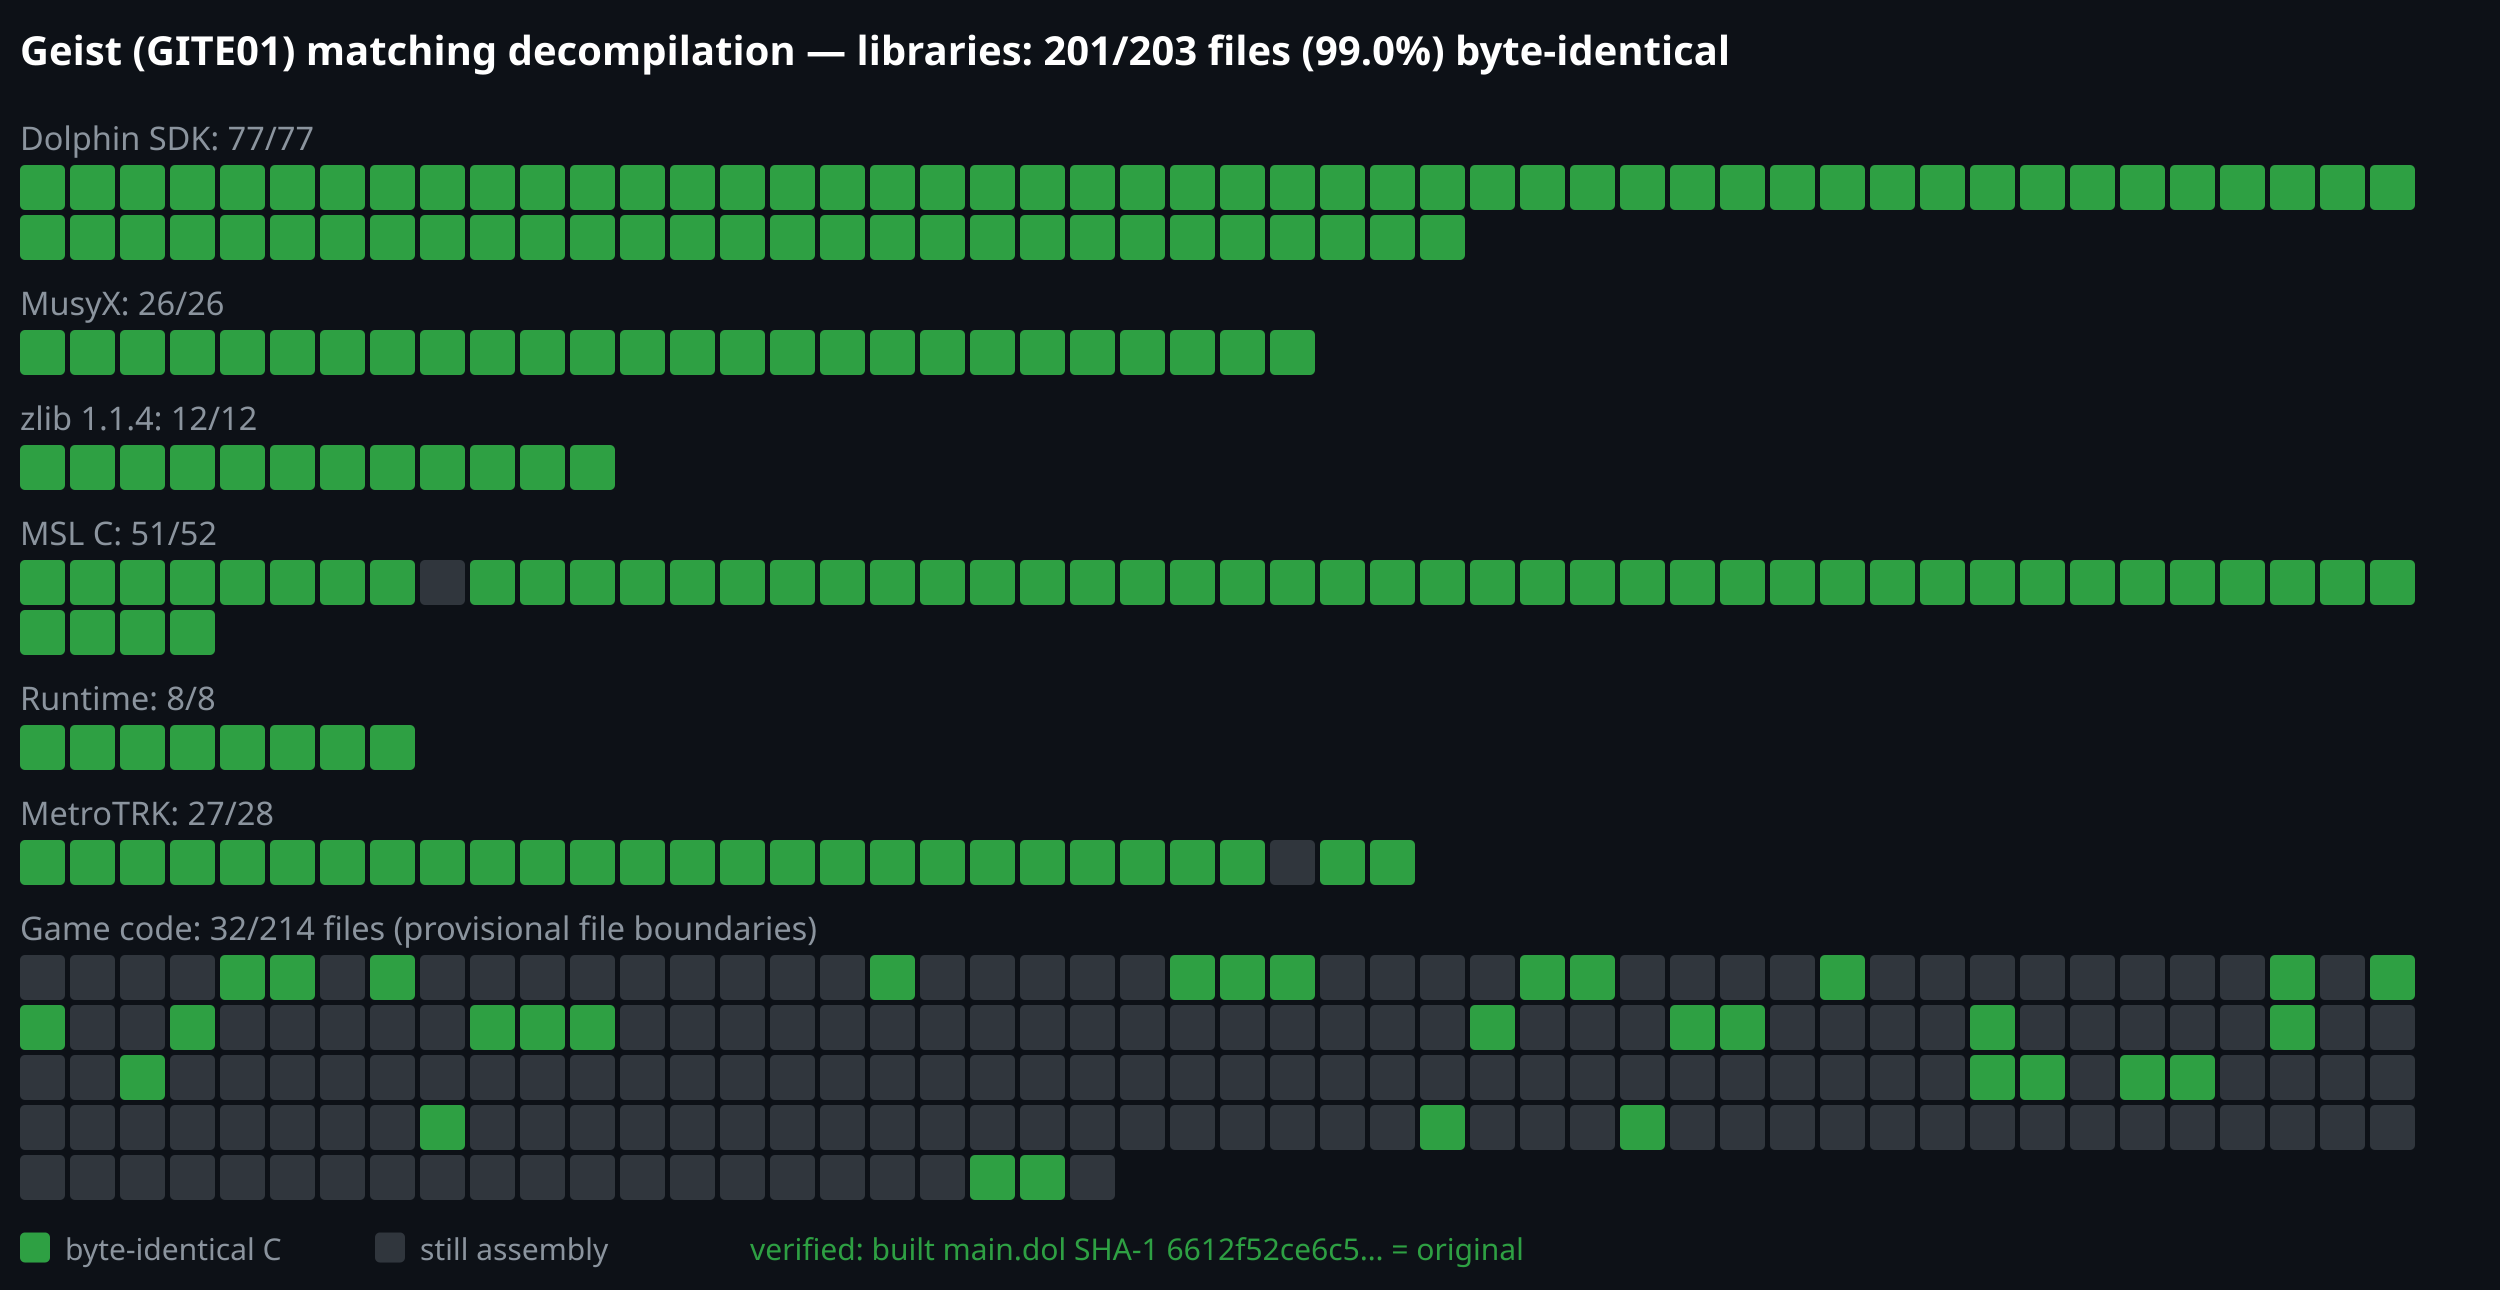
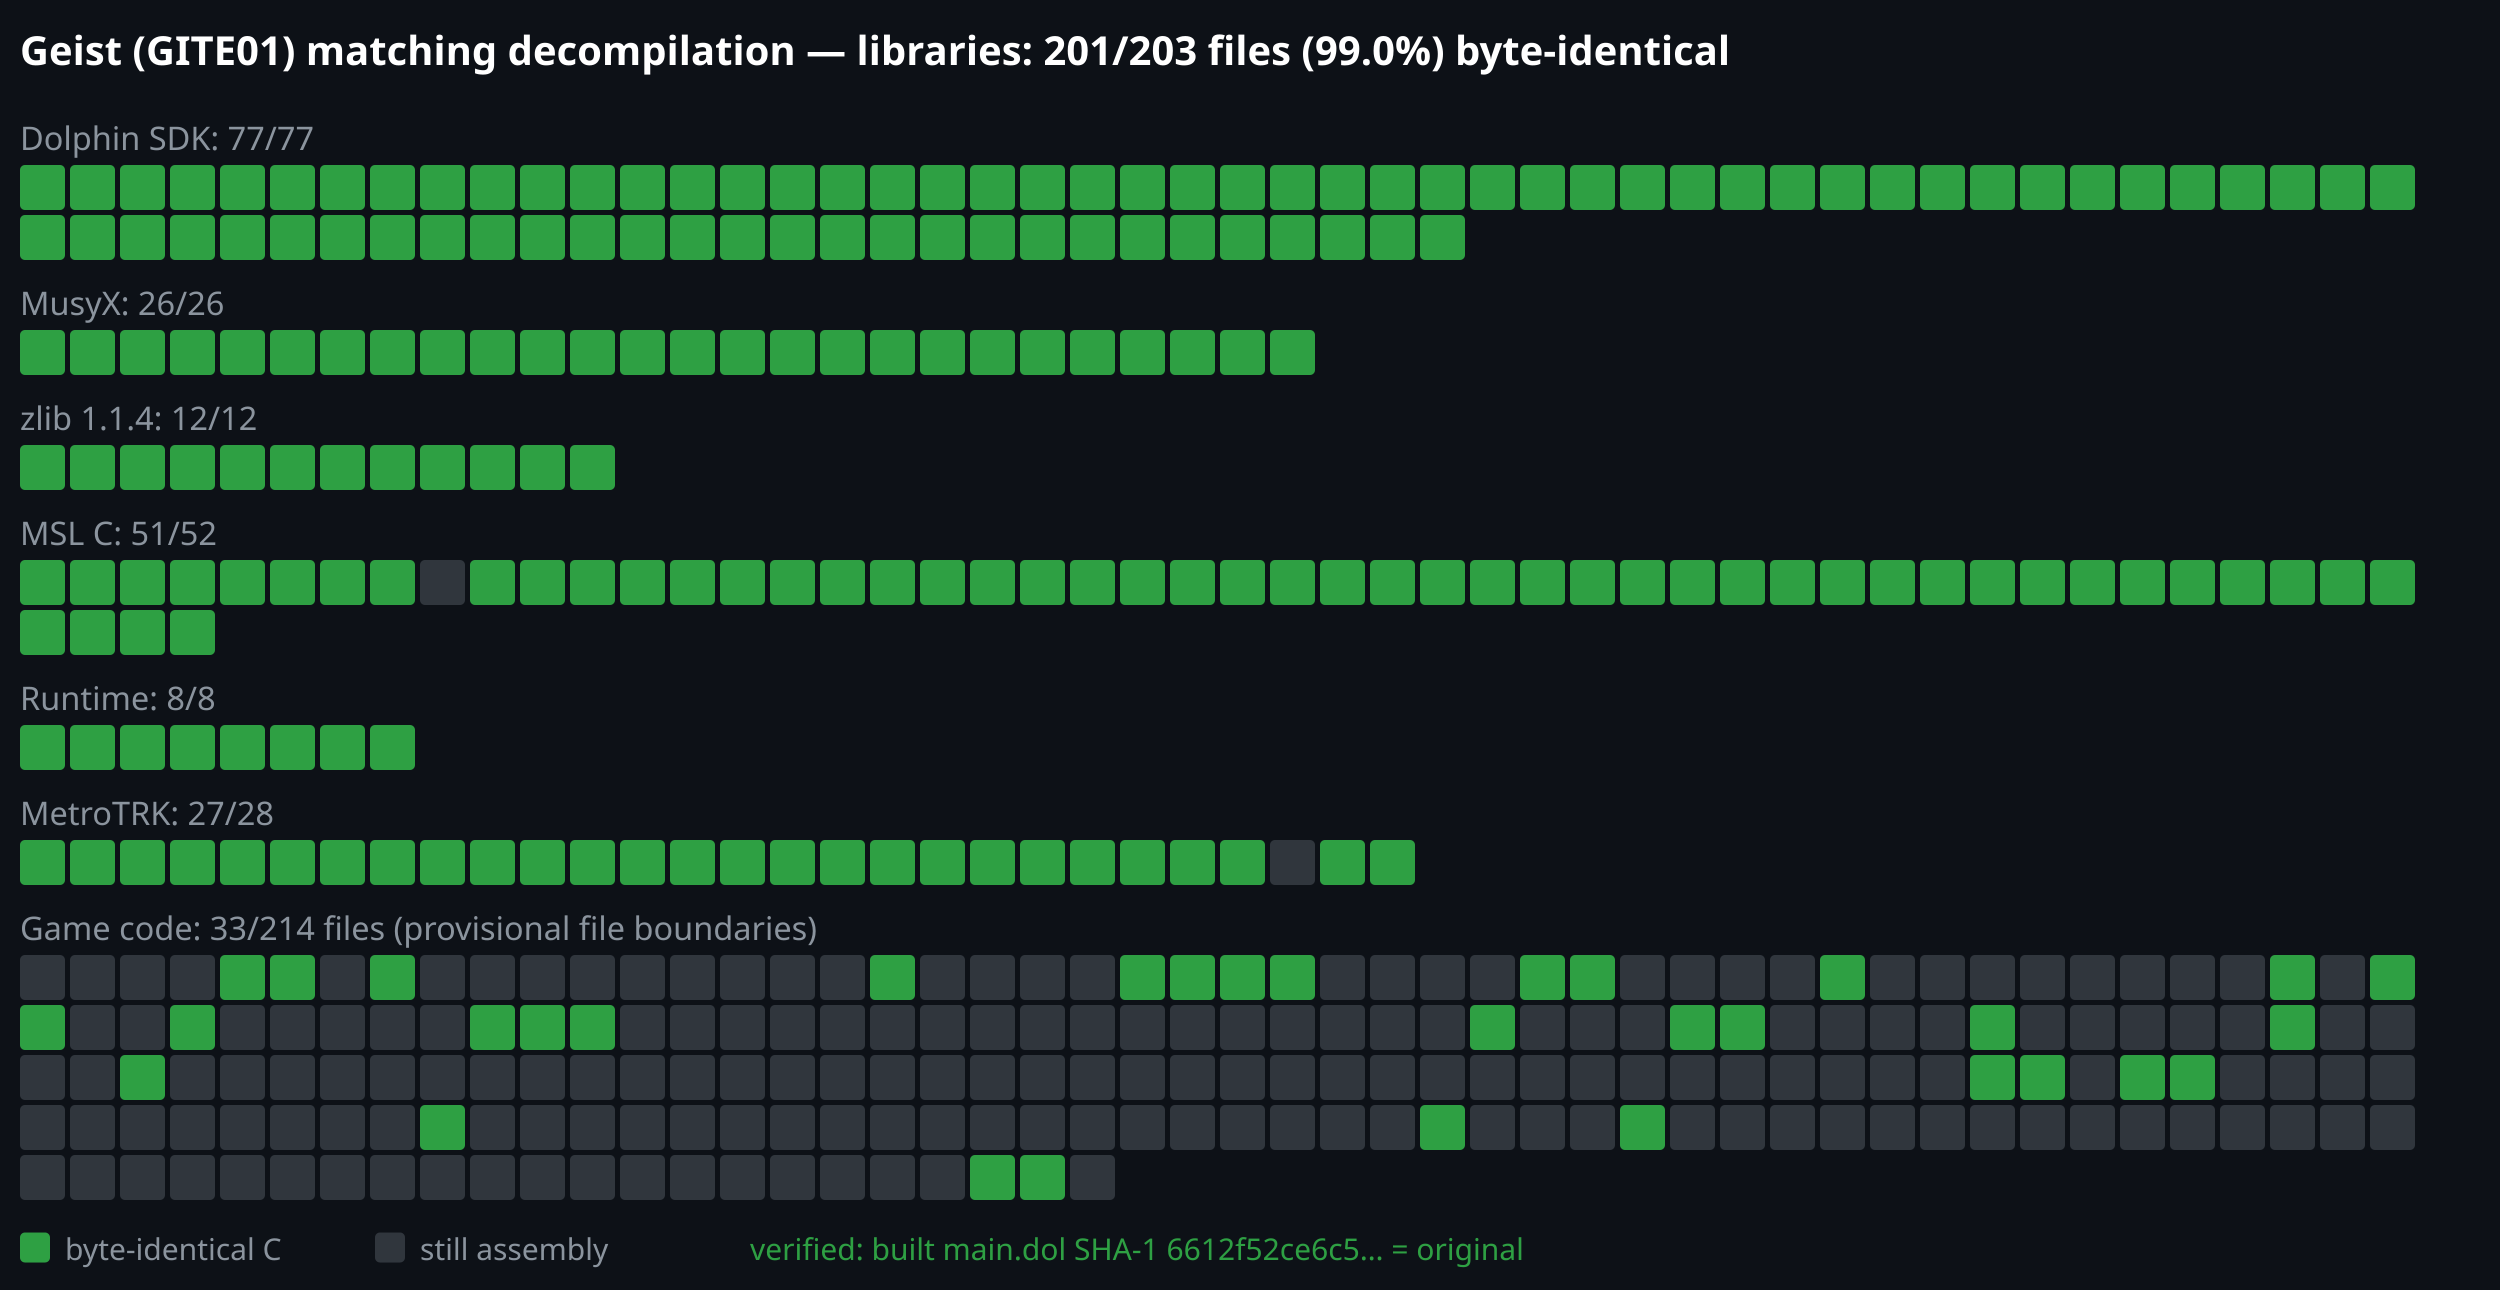
<svg xmlns="http://www.w3.org/2000/svg" viewBox="0 0 1000 516" width="1000" height="516">
  <rect width="1000" height="516" fill="#0d1117" />
  <text x="8" y="26" font-family="sans-serif" font-size="16" font-weight="bold" fill="#ffffff">Geist (GITE01) matching decompilation — libraries: 201/203 files (99.0%) byte-identical</text>
  <text x="8" y="60" font-family="sans-serif" font-size="13" font-weight="normal" fill="#8b949e">Dolphin SDK: 77/77</text>
  <rect x="8" y="66" width="18" height="18" rx="2" fill="#2ea043" />
  <rect x="28" y="66" width="18" height="18" rx="2" fill="#2ea043" />
  <rect x="48" y="66" width="18" height="18" rx="2" fill="#2ea043" />
  <rect x="68" y="66" width="18" height="18" rx="2" fill="#2ea043" />
  <rect x="88" y="66" width="18" height="18" rx="2" fill="#2ea043" />
  <rect x="108" y="66" width="18" height="18" rx="2" fill="#2ea043" />
  <rect x="128" y="66" width="18" height="18" rx="2" fill="#2ea043" />
  <rect x="148" y="66" width="18" height="18" rx="2" fill="#2ea043" />
  <rect x="168" y="66" width="18" height="18" rx="2" fill="#2ea043" />
  <rect x="188" y="66" width="18" height="18" rx="2" fill="#2ea043" />
  <rect x="208" y="66" width="18" height="18" rx="2" fill="#2ea043" />
  <rect x="228" y="66" width="18" height="18" rx="2" fill="#2ea043" />
  <rect x="248" y="66" width="18" height="18" rx="2" fill="#2ea043" />
  <rect x="268" y="66" width="18" height="18" rx="2" fill="#2ea043" />
  <rect x="288" y="66" width="18" height="18" rx="2" fill="#2ea043" />
  <rect x="308" y="66" width="18" height="18" rx="2" fill="#2ea043" />
  <rect x="328" y="66" width="18" height="18" rx="2" fill="#2ea043" />
  <rect x="348" y="66" width="18" height="18" rx="2" fill="#2ea043" />
  <rect x="368" y="66" width="18" height="18" rx="2" fill="#2ea043" />
  <rect x="388" y="66" width="18" height="18" rx="2" fill="#2ea043" />
  <rect x="408" y="66" width="18" height="18" rx="2" fill="#2ea043" />
  <rect x="428" y="66" width="18" height="18" rx="2" fill="#2ea043" />
  <rect x="448" y="66" width="18" height="18" rx="2" fill="#2ea043" />
  <rect x="468" y="66" width="18" height="18" rx="2" fill="#2ea043" />
  <rect x="488" y="66" width="18" height="18" rx="2" fill="#2ea043" />
  <rect x="508" y="66" width="18" height="18" rx="2" fill="#2ea043" />
  <rect x="528" y="66" width="18" height="18" rx="2" fill="#2ea043" />
  <rect x="548" y="66" width="18" height="18" rx="2" fill="#2ea043" />
  <rect x="568" y="66" width="18" height="18" rx="2" fill="#2ea043" />
  <rect x="588" y="66" width="18" height="18" rx="2" fill="#2ea043" />
  <rect x="608" y="66" width="18" height="18" rx="2" fill="#2ea043" />
  <rect x="628" y="66" width="18" height="18" rx="2" fill="#2ea043" />
  <rect x="648" y="66" width="18" height="18" rx="2" fill="#2ea043" />
  <rect x="668" y="66" width="18" height="18" rx="2" fill="#2ea043" />
  <rect x="688" y="66" width="18" height="18" rx="2" fill="#2ea043" />
  <rect x="708" y="66" width="18" height="18" rx="2" fill="#2ea043" />
  <rect x="728" y="66" width="18" height="18" rx="2" fill="#2ea043" />
  <rect x="748" y="66" width="18" height="18" rx="2" fill="#2ea043" />
  <rect x="768" y="66" width="18" height="18" rx="2" fill="#2ea043" />
  <rect x="788" y="66" width="18" height="18" rx="2" fill="#2ea043" />
  <rect x="808" y="66" width="18" height="18" rx="2" fill="#2ea043" />
  <rect x="828" y="66" width="18" height="18" rx="2" fill="#2ea043" />
  <rect x="848" y="66" width="18" height="18" rx="2" fill="#2ea043" />
  <rect x="868" y="66" width="18" height="18" rx="2" fill="#2ea043" />
  <rect x="888" y="66" width="18" height="18" rx="2" fill="#2ea043" />
  <rect x="908" y="66" width="18" height="18" rx="2" fill="#2ea043" />
  <rect x="928" y="66" width="18" height="18" rx="2" fill="#2ea043" />
  <rect x="948" y="66" width="18" height="18" rx="2" fill="#2ea043" />
  <rect x="8" y="86" width="18" height="18" rx="2" fill="#2ea043" />
  <rect x="28" y="86" width="18" height="18" rx="2" fill="#2ea043" />
  <rect x="48" y="86" width="18" height="18" rx="2" fill="#2ea043" />
  <rect x="68" y="86" width="18" height="18" rx="2" fill="#2ea043" />
  <rect x="88" y="86" width="18" height="18" rx="2" fill="#2ea043" />
  <rect x="108" y="86" width="18" height="18" rx="2" fill="#2ea043" />
  <rect x="128" y="86" width="18" height="18" rx="2" fill="#2ea043" />
  <rect x="148" y="86" width="18" height="18" rx="2" fill="#2ea043" />
  <rect x="168" y="86" width="18" height="18" rx="2" fill="#2ea043" />
  <rect x="188" y="86" width="18" height="18" rx="2" fill="#2ea043" />
  <rect x="208" y="86" width="18" height="18" rx="2" fill="#2ea043" />
  <rect x="228" y="86" width="18" height="18" rx="2" fill="#2ea043" />
  <rect x="248" y="86" width="18" height="18" rx="2" fill="#2ea043" />
  <rect x="268" y="86" width="18" height="18" rx="2" fill="#2ea043" />
  <rect x="288" y="86" width="18" height="18" rx="2" fill="#2ea043" />
  <rect x="308" y="86" width="18" height="18" rx="2" fill="#2ea043" />
  <rect x="328" y="86" width="18" height="18" rx="2" fill="#2ea043" />
  <rect x="348" y="86" width="18" height="18" rx="2" fill="#2ea043" />
  <rect x="368" y="86" width="18" height="18" rx="2" fill="#2ea043" />
  <rect x="388" y="86" width="18" height="18" rx="2" fill="#2ea043" />
  <rect x="408" y="86" width="18" height="18" rx="2" fill="#2ea043" />
  <rect x="428" y="86" width="18" height="18" rx="2" fill="#2ea043" />
  <rect x="448" y="86" width="18" height="18" rx="2" fill="#2ea043" />
  <rect x="468" y="86" width="18" height="18" rx="2" fill="#2ea043" />
  <rect x="488" y="86" width="18" height="18" rx="2" fill="#2ea043" />
  <rect x="508" y="86" width="18" height="18" rx="2" fill="#2ea043" />
  <rect x="528" y="86" width="18" height="18" rx="2" fill="#2ea043" />
  <rect x="548" y="86" width="18" height="18" rx="2" fill="#2ea043" />
  <rect x="568" y="86" width="18" height="18" rx="2" fill="#2ea043" />
  <text x="8" y="126" font-family="sans-serif" font-size="13" font-weight="normal" fill="#8b949e">MusyX: 26/26</text>
  <rect x="8" y="132" width="18" height="18" rx="2" fill="#2ea043" />
  <rect x="28" y="132" width="18" height="18" rx="2" fill="#2ea043" />
  <rect x="48" y="132" width="18" height="18" rx="2" fill="#2ea043" />
  <rect x="68" y="132" width="18" height="18" rx="2" fill="#2ea043" />
  <rect x="88" y="132" width="18" height="18" rx="2" fill="#2ea043" />
  <rect x="108" y="132" width="18" height="18" rx="2" fill="#2ea043" />
  <rect x="128" y="132" width="18" height="18" rx="2" fill="#2ea043" />
  <rect x="148" y="132" width="18" height="18" rx="2" fill="#2ea043" />
  <rect x="168" y="132" width="18" height="18" rx="2" fill="#2ea043" />
  <rect x="188" y="132" width="18" height="18" rx="2" fill="#2ea043" />
  <rect x="208" y="132" width="18" height="18" rx="2" fill="#2ea043" />
  <rect x="228" y="132" width="18" height="18" rx="2" fill="#2ea043" />
  <rect x="248" y="132" width="18" height="18" rx="2" fill="#2ea043" />
  <rect x="268" y="132" width="18" height="18" rx="2" fill="#2ea043" />
  <rect x="288" y="132" width="18" height="18" rx="2" fill="#2ea043" />
  <rect x="308" y="132" width="18" height="18" rx="2" fill="#2ea043" />
  <rect x="328" y="132" width="18" height="18" rx="2" fill="#2ea043" />
  <rect x="348" y="132" width="18" height="18" rx="2" fill="#2ea043" />
  <rect x="368" y="132" width="18" height="18" rx="2" fill="#2ea043" />
  <rect x="388" y="132" width="18" height="18" rx="2" fill="#2ea043" />
  <rect x="408" y="132" width="18" height="18" rx="2" fill="#2ea043" />
  <rect x="428" y="132" width="18" height="18" rx="2" fill="#2ea043" />
  <rect x="448" y="132" width="18" height="18" rx="2" fill="#2ea043" />
  <rect x="468" y="132" width="18" height="18" rx="2" fill="#2ea043" />
  <rect x="488" y="132" width="18" height="18" rx="2" fill="#2ea043" />
  <rect x="508" y="132" width="18" height="18" rx="2" fill="#2ea043" />
  <text x="8" y="172" font-family="sans-serif" font-size="13" font-weight="normal" fill="#8b949e">zlib 1.1.4: 12/12</text>
  <rect x="8" y="178" width="18" height="18" rx="2" fill="#2ea043" />
  <rect x="28" y="178" width="18" height="18" rx="2" fill="#2ea043" />
  <rect x="48" y="178" width="18" height="18" rx="2" fill="#2ea043" />
  <rect x="68" y="178" width="18" height="18" rx="2" fill="#2ea043" />
  <rect x="88" y="178" width="18" height="18" rx="2" fill="#2ea043" />
  <rect x="108" y="178" width="18" height="18" rx="2" fill="#2ea043" />
  <rect x="128" y="178" width="18" height="18" rx="2" fill="#2ea043" />
  <rect x="148" y="178" width="18" height="18" rx="2" fill="#2ea043" />
  <rect x="168" y="178" width="18" height="18" rx="2" fill="#2ea043" />
  <rect x="188" y="178" width="18" height="18" rx="2" fill="#2ea043" />
  <rect x="208" y="178" width="18" height="18" rx="2" fill="#2ea043" />
  <rect x="228" y="178" width="18" height="18" rx="2" fill="#2ea043" />
  <text x="8" y="218" font-family="sans-serif" font-size="13" font-weight="normal" fill="#8b949e">MSL C: 51/52</text>
  <rect x="8" y="224" width="18" height="18" rx="2" fill="#2ea043" />
  <rect x="28" y="224" width="18" height="18" rx="2" fill="#2ea043" />
  <rect x="48" y="224" width="18" height="18" rx="2" fill="#2ea043" />
  <rect x="68" y="224" width="18" height="18" rx="2" fill="#2ea043" />
  <rect x="88" y="224" width="18" height="18" rx="2" fill="#2ea043" />
  <rect x="108" y="224" width="18" height="18" rx="2" fill="#2ea043" />
  <rect x="128" y="224" width="18" height="18" rx="2" fill="#2ea043" />
  <rect x="148" y="224" width="18" height="18" rx="2" fill="#2ea043" />
  <rect x="168" y="224" width="18" height="18" rx="2" fill="#30363d" />
  <rect x="188" y="224" width="18" height="18" rx="2" fill="#2ea043" />
  <rect x="208" y="224" width="18" height="18" rx="2" fill="#2ea043" />
  <rect x="228" y="224" width="18" height="18" rx="2" fill="#2ea043" />
  <rect x="248" y="224" width="18" height="18" rx="2" fill="#2ea043" />
  <rect x="268" y="224" width="18" height="18" rx="2" fill="#2ea043" />
  <rect x="288" y="224" width="18" height="18" rx="2" fill="#2ea043" />
  <rect x="308" y="224" width="18" height="18" rx="2" fill="#2ea043" />
  <rect x="328" y="224" width="18" height="18" rx="2" fill="#2ea043" />
  <rect x="348" y="224" width="18" height="18" rx="2" fill="#2ea043" />
  <rect x="368" y="224" width="18" height="18" rx="2" fill="#2ea043" />
  <rect x="388" y="224" width="18" height="18" rx="2" fill="#2ea043" />
  <rect x="408" y="224" width="18" height="18" rx="2" fill="#2ea043" />
  <rect x="428" y="224" width="18" height="18" rx="2" fill="#2ea043" />
  <rect x="448" y="224" width="18" height="18" rx="2" fill="#2ea043" />
  <rect x="468" y="224" width="18" height="18" rx="2" fill="#2ea043" />
  <rect x="488" y="224" width="18" height="18" rx="2" fill="#2ea043" />
  <rect x="508" y="224" width="18" height="18" rx="2" fill="#2ea043" />
  <rect x="528" y="224" width="18" height="18" rx="2" fill="#2ea043" />
  <rect x="548" y="224" width="18" height="18" rx="2" fill="#2ea043" />
  <rect x="568" y="224" width="18" height="18" rx="2" fill="#2ea043" />
  <rect x="588" y="224" width="18" height="18" rx="2" fill="#2ea043" />
  <rect x="608" y="224" width="18" height="18" rx="2" fill="#2ea043" />
  <rect x="628" y="224" width="18" height="18" rx="2" fill="#2ea043" />
  <rect x="648" y="224" width="18" height="18" rx="2" fill="#2ea043" />
  <rect x="668" y="224" width="18" height="18" rx="2" fill="#2ea043" />
  <rect x="688" y="224" width="18" height="18" rx="2" fill="#2ea043" />
  <rect x="708" y="224" width="18" height="18" rx="2" fill="#2ea043" />
  <rect x="728" y="224" width="18" height="18" rx="2" fill="#2ea043" />
  <rect x="748" y="224" width="18" height="18" rx="2" fill="#2ea043" />
  <rect x="768" y="224" width="18" height="18" rx="2" fill="#2ea043" />
  <rect x="788" y="224" width="18" height="18" rx="2" fill="#2ea043" />
  <rect x="808" y="224" width="18" height="18" rx="2" fill="#2ea043" />
  <rect x="828" y="224" width="18" height="18" rx="2" fill="#2ea043" />
  <rect x="848" y="224" width="18" height="18" rx="2" fill="#2ea043" />
  <rect x="868" y="224" width="18" height="18" rx="2" fill="#2ea043" />
  <rect x="888" y="224" width="18" height="18" rx="2" fill="#2ea043" />
  <rect x="908" y="224" width="18" height="18" rx="2" fill="#2ea043" />
  <rect x="928" y="224" width="18" height="18" rx="2" fill="#2ea043" />
  <rect x="948" y="224" width="18" height="18" rx="2" fill="#2ea043" />
  <rect x="8" y="244" width="18" height="18" rx="2" fill="#2ea043" />
  <rect x="28" y="244" width="18" height="18" rx="2" fill="#2ea043" />
  <rect x="48" y="244" width="18" height="18" rx="2" fill="#2ea043" />
  <rect x="68" y="244" width="18" height="18" rx="2" fill="#2ea043" />
  <text x="8" y="284" font-family="sans-serif" font-size="13" font-weight="normal" fill="#8b949e">Runtime: 8/8</text>
  <rect x="8" y="290" width="18" height="18" rx="2" fill="#2ea043" />
  <rect x="28" y="290" width="18" height="18" rx="2" fill="#2ea043" />
  <rect x="48" y="290" width="18" height="18" rx="2" fill="#2ea043" />
  <rect x="68" y="290" width="18" height="18" rx="2" fill="#2ea043" />
  <rect x="88" y="290" width="18" height="18" rx="2" fill="#2ea043" />
  <rect x="108" y="290" width="18" height="18" rx="2" fill="#2ea043" />
  <rect x="128" y="290" width="18" height="18" rx="2" fill="#2ea043" />
  <rect x="148" y="290" width="18" height="18" rx="2" fill="#2ea043" />
  <text x="8" y="330" font-family="sans-serif" font-size="13" font-weight="normal" fill="#8b949e">MetroTRK: 27/28</text>
  <rect x="8" y="336" width="18" height="18" rx="2" fill="#2ea043" />
  <rect x="28" y="336" width="18" height="18" rx="2" fill="#2ea043" />
  <rect x="48" y="336" width="18" height="18" rx="2" fill="#2ea043" />
  <rect x="68" y="336" width="18" height="18" rx="2" fill="#2ea043" />
  <rect x="88" y="336" width="18" height="18" rx="2" fill="#2ea043" />
  <rect x="108" y="336" width="18" height="18" rx="2" fill="#2ea043" />
  <rect x="128" y="336" width="18" height="18" rx="2" fill="#2ea043" />
  <rect x="148" y="336" width="18" height="18" rx="2" fill="#2ea043" />
  <rect x="168" y="336" width="18" height="18" rx="2" fill="#2ea043" />
  <rect x="188" y="336" width="18" height="18" rx="2" fill="#2ea043" />
  <rect x="208" y="336" width="18" height="18" rx="2" fill="#2ea043" />
  <rect x="228" y="336" width="18" height="18" rx="2" fill="#2ea043" />
  <rect x="248" y="336" width="18" height="18" rx="2" fill="#2ea043" />
  <rect x="268" y="336" width="18" height="18" rx="2" fill="#2ea043" />
  <rect x="288" y="336" width="18" height="18" rx="2" fill="#2ea043" />
  <rect x="308" y="336" width="18" height="18" rx="2" fill="#2ea043" />
  <rect x="328" y="336" width="18" height="18" rx="2" fill="#2ea043" />
  <rect x="348" y="336" width="18" height="18" rx="2" fill="#2ea043" />
  <rect x="368" y="336" width="18" height="18" rx="2" fill="#2ea043" />
  <rect x="388" y="336" width="18" height="18" rx="2" fill="#2ea043" />
  <rect x="408" y="336" width="18" height="18" rx="2" fill="#2ea043" />
  <rect x="428" y="336" width="18" height="18" rx="2" fill="#2ea043" />
  <rect x="448" y="336" width="18" height="18" rx="2" fill="#2ea043" />
  <rect x="468" y="336" width="18" height="18" rx="2" fill="#2ea043" />
  <rect x="488" y="336" width="18" height="18" rx="2" fill="#2ea043" />
  <rect x="508" y="336" width="18" height="18" rx="2" fill="#30363d" />
  <rect x="528" y="336" width="18" height="18" rx="2" fill="#2ea043" />
  <rect x="548" y="336" width="18" height="18" rx="2" fill="#2ea043" />
-   <text x="8" y="376" font-family="sans-serif" font-size="13" font-weight="normal" fill="#8b949e">Game code: 32/214 files (provisional file boundaries)</text>
+   <text x="8" y="376" font-family="sans-serif" font-size="13" font-weight="normal" fill="#8b949e">Game code: 33/214 files (provisional file boundaries)</text>
  <rect x="8" y="382" width="18" height="18" rx="2" fill="#30363d" />
  <rect x="28" y="382" width="18" height="18" rx="2" fill="#30363d" />
  <rect x="48" y="382" width="18" height="18" rx="2" fill="#30363d" />
  <rect x="68" y="382" width="18" height="18" rx="2" fill="#30363d" />
  <rect x="88" y="382" width="18" height="18" rx="2" fill="#2ea043" />
  <rect x="108" y="382" width="18" height="18" rx="2" fill="#2ea043" />
  <rect x="128" y="382" width="18" height="18" rx="2" fill="#30363d" />
  <rect x="148" y="382" width="18" height="18" rx="2" fill="#2ea043" />
  <rect x="168" y="382" width="18" height="18" rx="2" fill="#30363d" />
  <rect x="188" y="382" width="18" height="18" rx="2" fill="#30363d" />
  <rect x="208" y="382" width="18" height="18" rx="2" fill="#30363d" />
  <rect x="228" y="382" width="18" height="18" rx="2" fill="#30363d" />
  <rect x="248" y="382" width="18" height="18" rx="2" fill="#30363d" />
  <rect x="268" y="382" width="18" height="18" rx="2" fill="#30363d" />
  <rect x="288" y="382" width="18" height="18" rx="2" fill="#30363d" />
  <rect x="308" y="382" width="18" height="18" rx="2" fill="#30363d" />
  <rect x="328" y="382" width="18" height="18" rx="2" fill="#30363d" />
  <rect x="348" y="382" width="18" height="18" rx="2" fill="#2ea043" />
  <rect x="368" y="382" width="18" height="18" rx="2" fill="#30363d" />
  <rect x="388" y="382" width="18" height="18" rx="2" fill="#30363d" />
  <rect x="408" y="382" width="18" height="18" rx="2" fill="#30363d" />
  <rect x="428" y="382" width="18" height="18" rx="2" fill="#30363d" />
-   <rect x="448" y="382" width="18" height="18" rx="2" fill="#30363d" />
+   <rect x="448" y="382" width="18" height="18" rx="2" fill="#2ea043" />
  <rect x="468" y="382" width="18" height="18" rx="2" fill="#2ea043" />
  <rect x="488" y="382" width="18" height="18" rx="2" fill="#2ea043" />
  <rect x="508" y="382" width="18" height="18" rx="2" fill="#2ea043" />
  <rect x="528" y="382" width="18" height="18" rx="2" fill="#30363d" />
  <rect x="548" y="382" width="18" height="18" rx="2" fill="#30363d" />
  <rect x="568" y="382" width="18" height="18" rx="2" fill="#30363d" />
  <rect x="588" y="382" width="18" height="18" rx="2" fill="#30363d" />
  <rect x="608" y="382" width="18" height="18" rx="2" fill="#2ea043" />
  <rect x="628" y="382" width="18" height="18" rx="2" fill="#2ea043" />
  <rect x="648" y="382" width="18" height="18" rx="2" fill="#30363d" />
  <rect x="668" y="382" width="18" height="18" rx="2" fill="#30363d" />
  <rect x="688" y="382" width="18" height="18" rx="2" fill="#30363d" />
  <rect x="708" y="382" width="18" height="18" rx="2" fill="#30363d" />
  <rect x="728" y="382" width="18" height="18" rx="2" fill="#2ea043" />
  <rect x="748" y="382" width="18" height="18" rx="2" fill="#30363d" />
  <rect x="768" y="382" width="18" height="18" rx="2" fill="#30363d" />
  <rect x="788" y="382" width="18" height="18" rx="2" fill="#30363d" />
  <rect x="808" y="382" width="18" height="18" rx="2" fill="#30363d" />
  <rect x="828" y="382" width="18" height="18" rx="2" fill="#30363d" />
  <rect x="848" y="382" width="18" height="18" rx="2" fill="#30363d" />
  <rect x="868" y="382" width="18" height="18" rx="2" fill="#30363d" />
  <rect x="888" y="382" width="18" height="18" rx="2" fill="#30363d" />
  <rect x="908" y="382" width="18" height="18" rx="2" fill="#2ea043" />
  <rect x="928" y="382" width="18" height="18" rx="2" fill="#30363d" />
  <rect x="948" y="382" width="18" height="18" rx="2" fill="#2ea043" />
  <rect x="8" y="402" width="18" height="18" rx="2" fill="#2ea043" />
  <rect x="28" y="402" width="18" height="18" rx="2" fill="#30363d" />
  <rect x="48" y="402" width="18" height="18" rx="2" fill="#30363d" />
  <rect x="68" y="402" width="18" height="18" rx="2" fill="#2ea043" />
  <rect x="88" y="402" width="18" height="18" rx="2" fill="#30363d" />
  <rect x="108" y="402" width="18" height="18" rx="2" fill="#30363d" />
  <rect x="128" y="402" width="18" height="18" rx="2" fill="#30363d" />
  <rect x="148" y="402" width="18" height="18" rx="2" fill="#30363d" />
  <rect x="168" y="402" width="18" height="18" rx="2" fill="#30363d" />
  <rect x="188" y="402" width="18" height="18" rx="2" fill="#2ea043" />
  <rect x="208" y="402" width="18" height="18" rx="2" fill="#2ea043" />
  <rect x="228" y="402" width="18" height="18" rx="2" fill="#2ea043" />
  <rect x="248" y="402" width="18" height="18" rx="2" fill="#30363d" />
  <rect x="268" y="402" width="18" height="18" rx="2" fill="#30363d" />
  <rect x="288" y="402" width="18" height="18" rx="2" fill="#30363d" />
  <rect x="308" y="402" width="18" height="18" rx="2" fill="#30363d" />
  <rect x="328" y="402" width="18" height="18" rx="2" fill="#30363d" />
  <rect x="348" y="402" width="18" height="18" rx="2" fill="#30363d" />
  <rect x="368" y="402" width="18" height="18" rx="2" fill="#30363d" />
  <rect x="388" y="402" width="18" height="18" rx="2" fill="#30363d" />
  <rect x="408" y="402" width="18" height="18" rx="2" fill="#30363d" />
  <rect x="428" y="402" width="18" height="18" rx="2" fill="#30363d" />
  <rect x="448" y="402" width="18" height="18" rx="2" fill="#30363d" />
  <rect x="468" y="402" width="18" height="18" rx="2" fill="#30363d" />
  <rect x="488" y="402" width="18" height="18" rx="2" fill="#30363d" />
  <rect x="508" y="402" width="18" height="18" rx="2" fill="#30363d" />
  <rect x="528" y="402" width="18" height="18" rx="2" fill="#30363d" />
  <rect x="548" y="402" width="18" height="18" rx="2" fill="#30363d" />
  <rect x="568" y="402" width="18" height="18" rx="2" fill="#30363d" />
  <rect x="588" y="402" width="18" height="18" rx="2" fill="#2ea043" />
  <rect x="608" y="402" width="18" height="18" rx="2" fill="#30363d" />
  <rect x="628" y="402" width="18" height="18" rx="2" fill="#30363d" />
  <rect x="648" y="402" width="18" height="18" rx="2" fill="#30363d" />
  <rect x="668" y="402" width="18" height="18" rx="2" fill="#2ea043" />
  <rect x="688" y="402" width="18" height="18" rx="2" fill="#2ea043" />
  <rect x="708" y="402" width="18" height="18" rx="2" fill="#30363d" />
  <rect x="728" y="402" width="18" height="18" rx="2" fill="#30363d" />
  <rect x="748" y="402" width="18" height="18" rx="2" fill="#30363d" />
  <rect x="768" y="402" width="18" height="18" rx="2" fill="#30363d" />
  <rect x="788" y="402" width="18" height="18" rx="2" fill="#2ea043" />
  <rect x="808" y="402" width="18" height="18" rx="2" fill="#30363d" />
  <rect x="828" y="402" width="18" height="18" rx="2" fill="#30363d" />
  <rect x="848" y="402" width="18" height="18" rx="2" fill="#30363d" />
  <rect x="868" y="402" width="18" height="18" rx="2" fill="#30363d" />
  <rect x="888" y="402" width="18" height="18" rx="2" fill="#30363d" />
  <rect x="908" y="402" width="18" height="18" rx="2" fill="#2ea043" />
  <rect x="928" y="402" width="18" height="18" rx="2" fill="#30363d" />
  <rect x="948" y="402" width="18" height="18" rx="2" fill="#30363d" />
  <rect x="8" y="422" width="18" height="18" rx="2" fill="#30363d" />
  <rect x="28" y="422" width="18" height="18" rx="2" fill="#30363d" />
  <rect x="48" y="422" width="18" height="18" rx="2" fill="#2ea043" />
  <rect x="68" y="422" width="18" height="18" rx="2" fill="#30363d" />
  <rect x="88" y="422" width="18" height="18" rx="2" fill="#30363d" />
  <rect x="108" y="422" width="18" height="18" rx="2" fill="#30363d" />
  <rect x="128" y="422" width="18" height="18" rx="2" fill="#30363d" />
  <rect x="148" y="422" width="18" height="18" rx="2" fill="#30363d" />
  <rect x="168" y="422" width="18" height="18" rx="2" fill="#30363d" />
  <rect x="188" y="422" width="18" height="18" rx="2" fill="#30363d" />
  <rect x="208" y="422" width="18" height="18" rx="2" fill="#30363d" />
  <rect x="228" y="422" width="18" height="18" rx="2" fill="#30363d" />
  <rect x="248" y="422" width="18" height="18" rx="2" fill="#30363d" />
  <rect x="268" y="422" width="18" height="18" rx="2" fill="#30363d" />
  <rect x="288" y="422" width="18" height="18" rx="2" fill="#30363d" />
  <rect x="308" y="422" width="18" height="18" rx="2" fill="#30363d" />
  <rect x="328" y="422" width="18" height="18" rx="2" fill="#30363d" />
  <rect x="348" y="422" width="18" height="18" rx="2" fill="#30363d" />
  <rect x="368" y="422" width="18" height="18" rx="2" fill="#30363d" />
  <rect x="388" y="422" width="18" height="18" rx="2" fill="#30363d" />
  <rect x="408" y="422" width="18" height="18" rx="2" fill="#30363d" />
  <rect x="428" y="422" width="18" height="18" rx="2" fill="#30363d" />
  <rect x="448" y="422" width="18" height="18" rx="2" fill="#30363d" />
  <rect x="468" y="422" width="18" height="18" rx="2" fill="#30363d" />
  <rect x="488" y="422" width="18" height="18" rx="2" fill="#30363d" />
  <rect x="508" y="422" width="18" height="18" rx="2" fill="#30363d" />
  <rect x="528" y="422" width="18" height="18" rx="2" fill="#30363d" />
  <rect x="548" y="422" width="18" height="18" rx="2" fill="#30363d" />
  <rect x="568" y="422" width="18" height="18" rx="2" fill="#30363d" />
  <rect x="588" y="422" width="18" height="18" rx="2" fill="#30363d" />
  <rect x="608" y="422" width="18" height="18" rx="2" fill="#30363d" />
  <rect x="628" y="422" width="18" height="18" rx="2" fill="#30363d" />
  <rect x="648" y="422" width="18" height="18" rx="2" fill="#30363d" />
  <rect x="668" y="422" width="18" height="18" rx="2" fill="#30363d" />
  <rect x="688" y="422" width="18" height="18" rx="2" fill="#30363d" />
  <rect x="708" y="422" width="18" height="18" rx="2" fill="#30363d" />
  <rect x="728" y="422" width="18" height="18" rx="2" fill="#30363d" />
  <rect x="748" y="422" width="18" height="18" rx="2" fill="#30363d" />
  <rect x="768" y="422" width="18" height="18" rx="2" fill="#30363d" />
  <rect x="788" y="422" width="18" height="18" rx="2" fill="#2ea043" />
  <rect x="808" y="422" width="18" height="18" rx="2" fill="#2ea043" />
  <rect x="828" y="422" width="18" height="18" rx="2" fill="#30363d" />
  <rect x="848" y="422" width="18" height="18" rx="2" fill="#2ea043" />
  <rect x="868" y="422" width="18" height="18" rx="2" fill="#2ea043" />
  <rect x="888" y="422" width="18" height="18" rx="2" fill="#30363d" />
  <rect x="908" y="422" width="18" height="18" rx="2" fill="#30363d" />
  <rect x="928" y="422" width="18" height="18" rx="2" fill="#30363d" />
  <rect x="948" y="422" width="18" height="18" rx="2" fill="#30363d" />
  <rect x="8" y="442" width="18" height="18" rx="2" fill="#30363d" />
  <rect x="28" y="442" width="18" height="18" rx="2" fill="#30363d" />
  <rect x="48" y="442" width="18" height="18" rx="2" fill="#30363d" />
  <rect x="68" y="442" width="18" height="18" rx="2" fill="#30363d" />
  <rect x="88" y="442" width="18" height="18" rx="2" fill="#30363d" />
  <rect x="108" y="442" width="18" height="18" rx="2" fill="#30363d" />
  <rect x="128" y="442" width="18" height="18" rx="2" fill="#30363d" />
  <rect x="148" y="442" width="18" height="18" rx="2" fill="#30363d" />
  <rect x="168" y="442" width="18" height="18" rx="2" fill="#2ea043" />
  <rect x="188" y="442" width="18" height="18" rx="2" fill="#30363d" />
  <rect x="208" y="442" width="18" height="18" rx="2" fill="#30363d" />
  <rect x="228" y="442" width="18" height="18" rx="2" fill="#30363d" />
  <rect x="248" y="442" width="18" height="18" rx="2" fill="#30363d" />
  <rect x="268" y="442" width="18" height="18" rx="2" fill="#30363d" />
  <rect x="288" y="442" width="18" height="18" rx="2" fill="#30363d" />
  <rect x="308" y="442" width="18" height="18" rx="2" fill="#30363d" />
  <rect x="328" y="442" width="18" height="18" rx="2" fill="#30363d" />
  <rect x="348" y="442" width="18" height="18" rx="2" fill="#30363d" />
  <rect x="368" y="442" width="18" height="18" rx="2" fill="#30363d" />
  <rect x="388" y="442" width="18" height="18" rx="2" fill="#30363d" />
  <rect x="408" y="442" width="18" height="18" rx="2" fill="#30363d" />
  <rect x="428" y="442" width="18" height="18" rx="2" fill="#30363d" />
  <rect x="448" y="442" width="18" height="18" rx="2" fill="#30363d" />
  <rect x="468" y="442" width="18" height="18" rx="2" fill="#30363d" />
  <rect x="488" y="442" width="18" height="18" rx="2" fill="#30363d" />
  <rect x="508" y="442" width="18" height="18" rx="2" fill="#30363d" />
  <rect x="528" y="442" width="18" height="18" rx="2" fill="#30363d" />
  <rect x="548" y="442" width="18" height="18" rx="2" fill="#30363d" />
  <rect x="568" y="442" width="18" height="18" rx="2" fill="#2ea043" />
  <rect x="588" y="442" width="18" height="18" rx="2" fill="#30363d" />
  <rect x="608" y="442" width="18" height="18" rx="2" fill="#30363d" />
  <rect x="628" y="442" width="18" height="18" rx="2" fill="#30363d" />
  <rect x="648" y="442" width="18" height="18" rx="2" fill="#2ea043" />
  <rect x="668" y="442" width="18" height="18" rx="2" fill="#30363d" />
  <rect x="688" y="442" width="18" height="18" rx="2" fill="#30363d" />
  <rect x="708" y="442" width="18" height="18" rx="2" fill="#30363d" />
  <rect x="728" y="442" width="18" height="18" rx="2" fill="#30363d" />
  <rect x="748" y="442" width="18" height="18" rx="2" fill="#30363d" />
  <rect x="768" y="442" width="18" height="18" rx="2" fill="#30363d" />
  <rect x="788" y="442" width="18" height="18" rx="2" fill="#30363d" />
  <rect x="808" y="442" width="18" height="18" rx="2" fill="#30363d" />
  <rect x="828" y="442" width="18" height="18" rx="2" fill="#30363d" />
  <rect x="848" y="442" width="18" height="18" rx="2" fill="#30363d" />
  <rect x="868" y="442" width="18" height="18" rx="2" fill="#30363d" />
  <rect x="888" y="442" width="18" height="18" rx="2" fill="#30363d" />
  <rect x="908" y="442" width="18" height="18" rx="2" fill="#30363d" />
  <rect x="928" y="442" width="18" height="18" rx="2" fill="#30363d" />
  <rect x="948" y="442" width="18" height="18" rx="2" fill="#30363d" />
  <rect x="8" y="462" width="18" height="18" rx="2" fill="#30363d" />
  <rect x="28" y="462" width="18" height="18" rx="2" fill="#30363d" />
  <rect x="48" y="462" width="18" height="18" rx="2" fill="#30363d" />
  <rect x="68" y="462" width="18" height="18" rx="2" fill="#30363d" />
  <rect x="88" y="462" width="18" height="18" rx="2" fill="#30363d" />
  <rect x="108" y="462" width="18" height="18" rx="2" fill="#30363d" />
  <rect x="128" y="462" width="18" height="18" rx="2" fill="#30363d" />
  <rect x="148" y="462" width="18" height="18" rx="2" fill="#30363d" />
  <rect x="168" y="462" width="18" height="18" rx="2" fill="#30363d" />
  <rect x="188" y="462" width="18" height="18" rx="2" fill="#30363d" />
  <rect x="208" y="462" width="18" height="18" rx="2" fill="#30363d" />
  <rect x="228" y="462" width="18" height="18" rx="2" fill="#30363d" />
  <rect x="248" y="462" width="18" height="18" rx="2" fill="#30363d" />
  <rect x="268" y="462" width="18" height="18" rx="2" fill="#30363d" />
  <rect x="288" y="462" width="18" height="18" rx="2" fill="#30363d" />
  <rect x="308" y="462" width="18" height="18" rx="2" fill="#30363d" />
  <rect x="328" y="462" width="18" height="18" rx="2" fill="#30363d" />
  <rect x="348" y="462" width="18" height="18" rx="2" fill="#30363d" />
  <rect x="368" y="462" width="18" height="18" rx="2" fill="#30363d" />
  <rect x="388" y="462" width="18" height="18" rx="2" fill="#2ea043" />
  <rect x="408" y="462" width="18" height="18" rx="2" fill="#2ea043" />
  <rect x="428" y="462" width="18" height="18" rx="2" fill="#30363d" />
  <rect x="8" y="493" width="12" height="12" rx="2" fill="#2ea043" />
  <text x="26" y="504" font-family="sans-serif" font-size="12" font-weight="normal" fill="#8b949e">byte-identical C</text>
  <rect x="150" y="493" width="12" height="12" rx="2" fill="#30363d" />
  <text x="168" y="504" font-family="sans-serif" font-size="12" font-weight="normal" fill="#8b949e">still assembly</text>
  <text x="300" y="504" font-family="sans-serif" font-size="12" font-weight="normal" fill="#2ea043">verified: built main.dol SHA-1 6612f52ce6c5… = original</text>
</svg>
